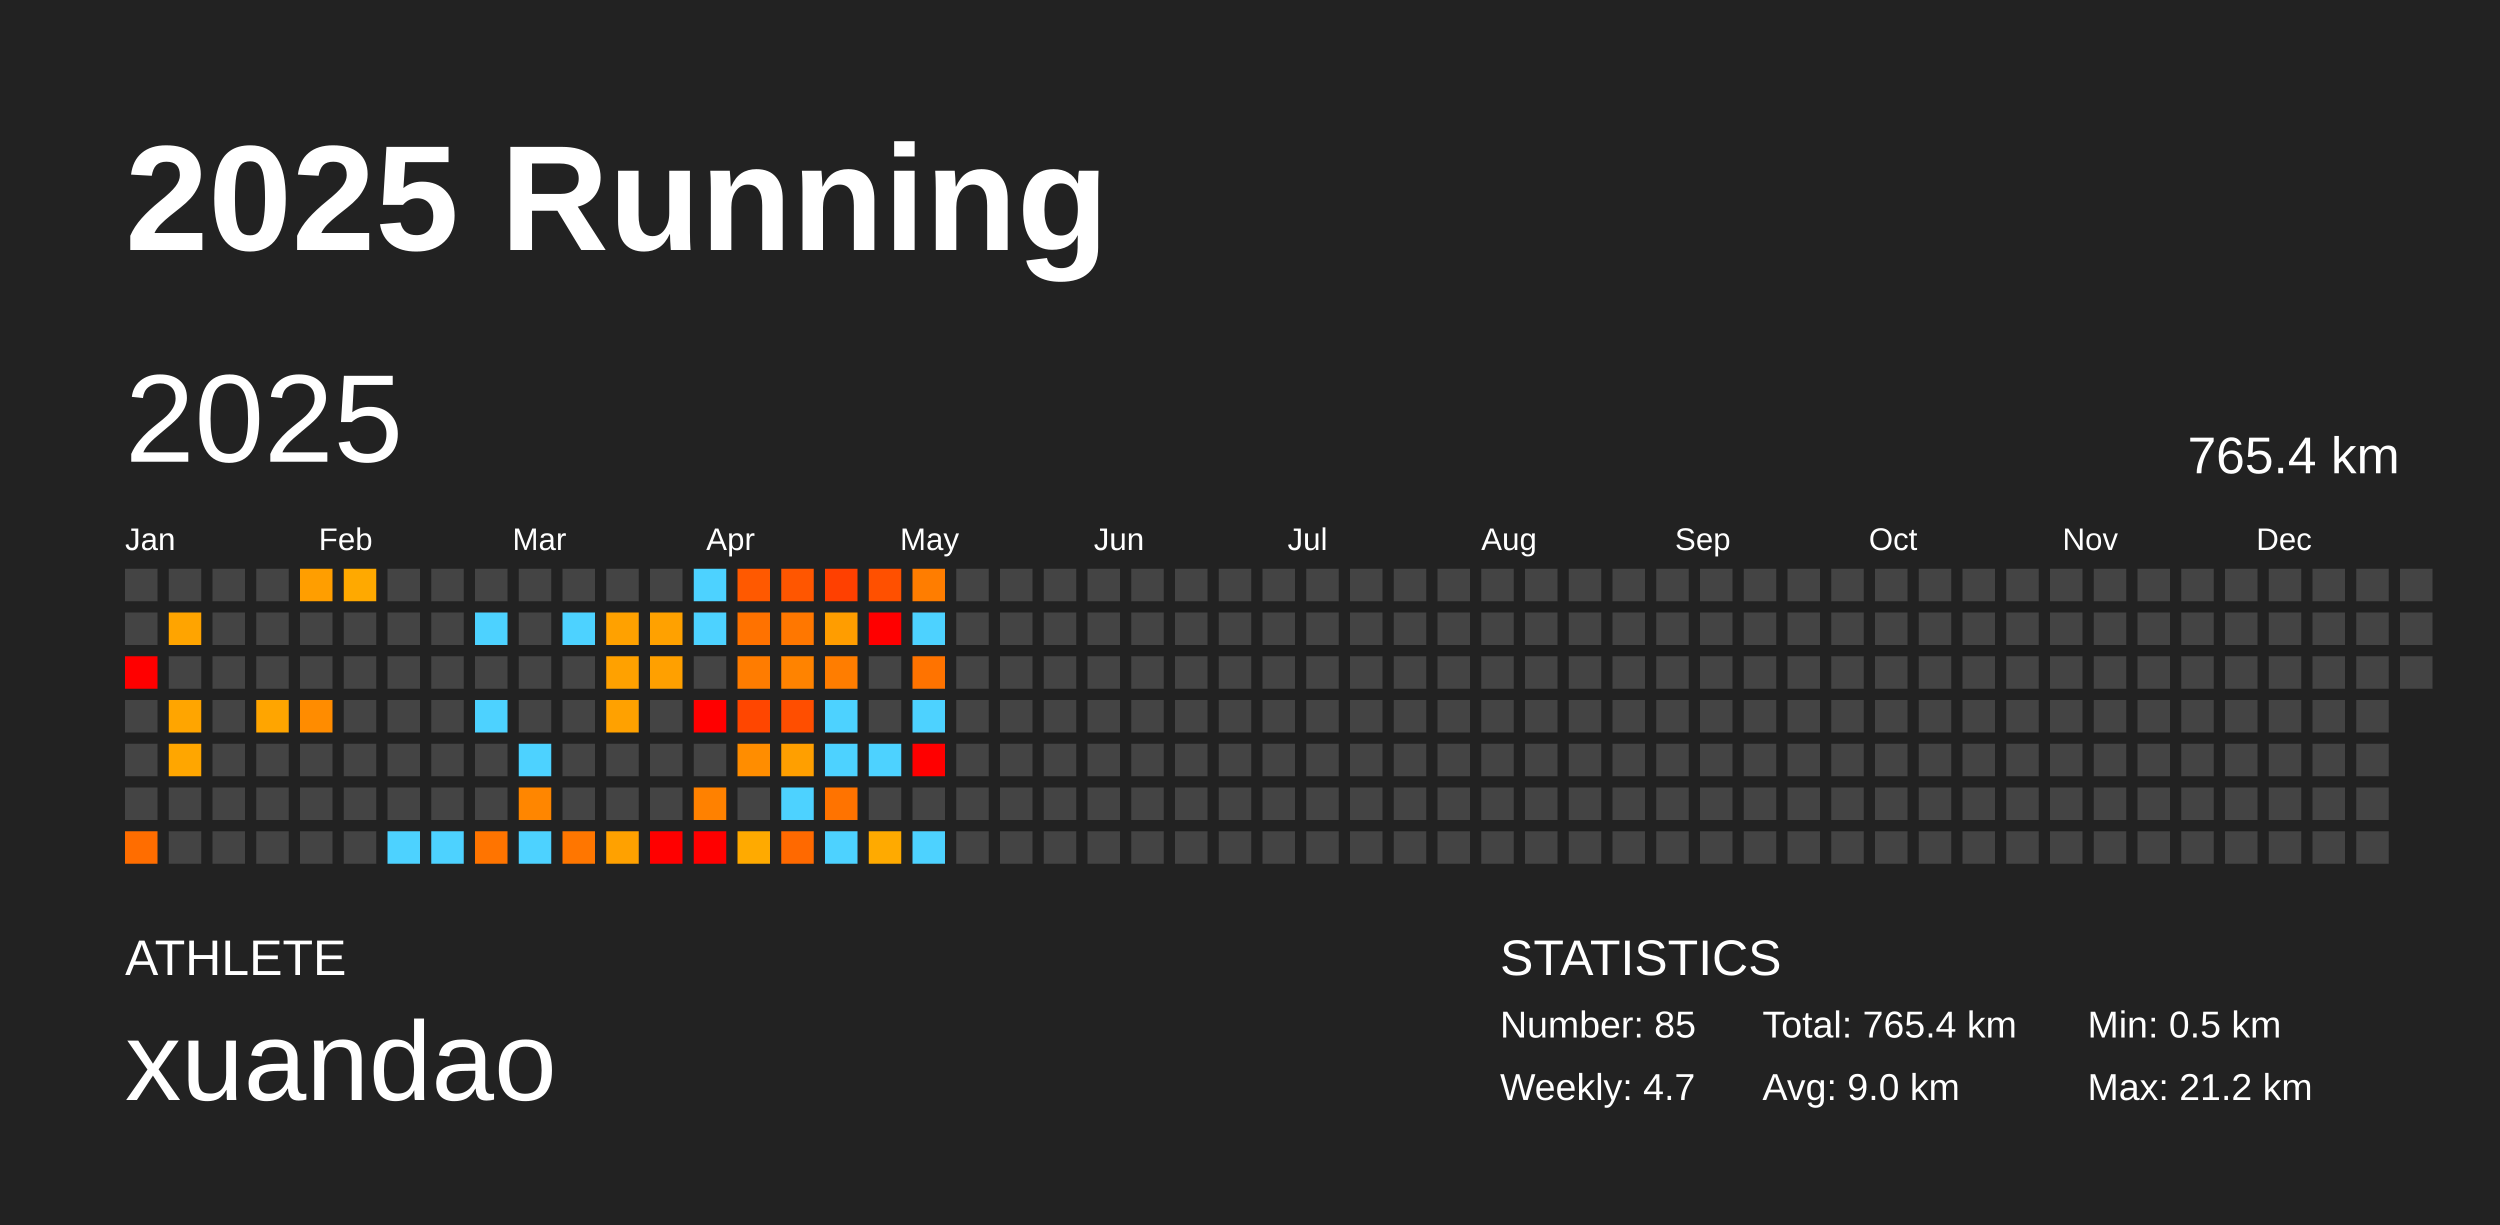
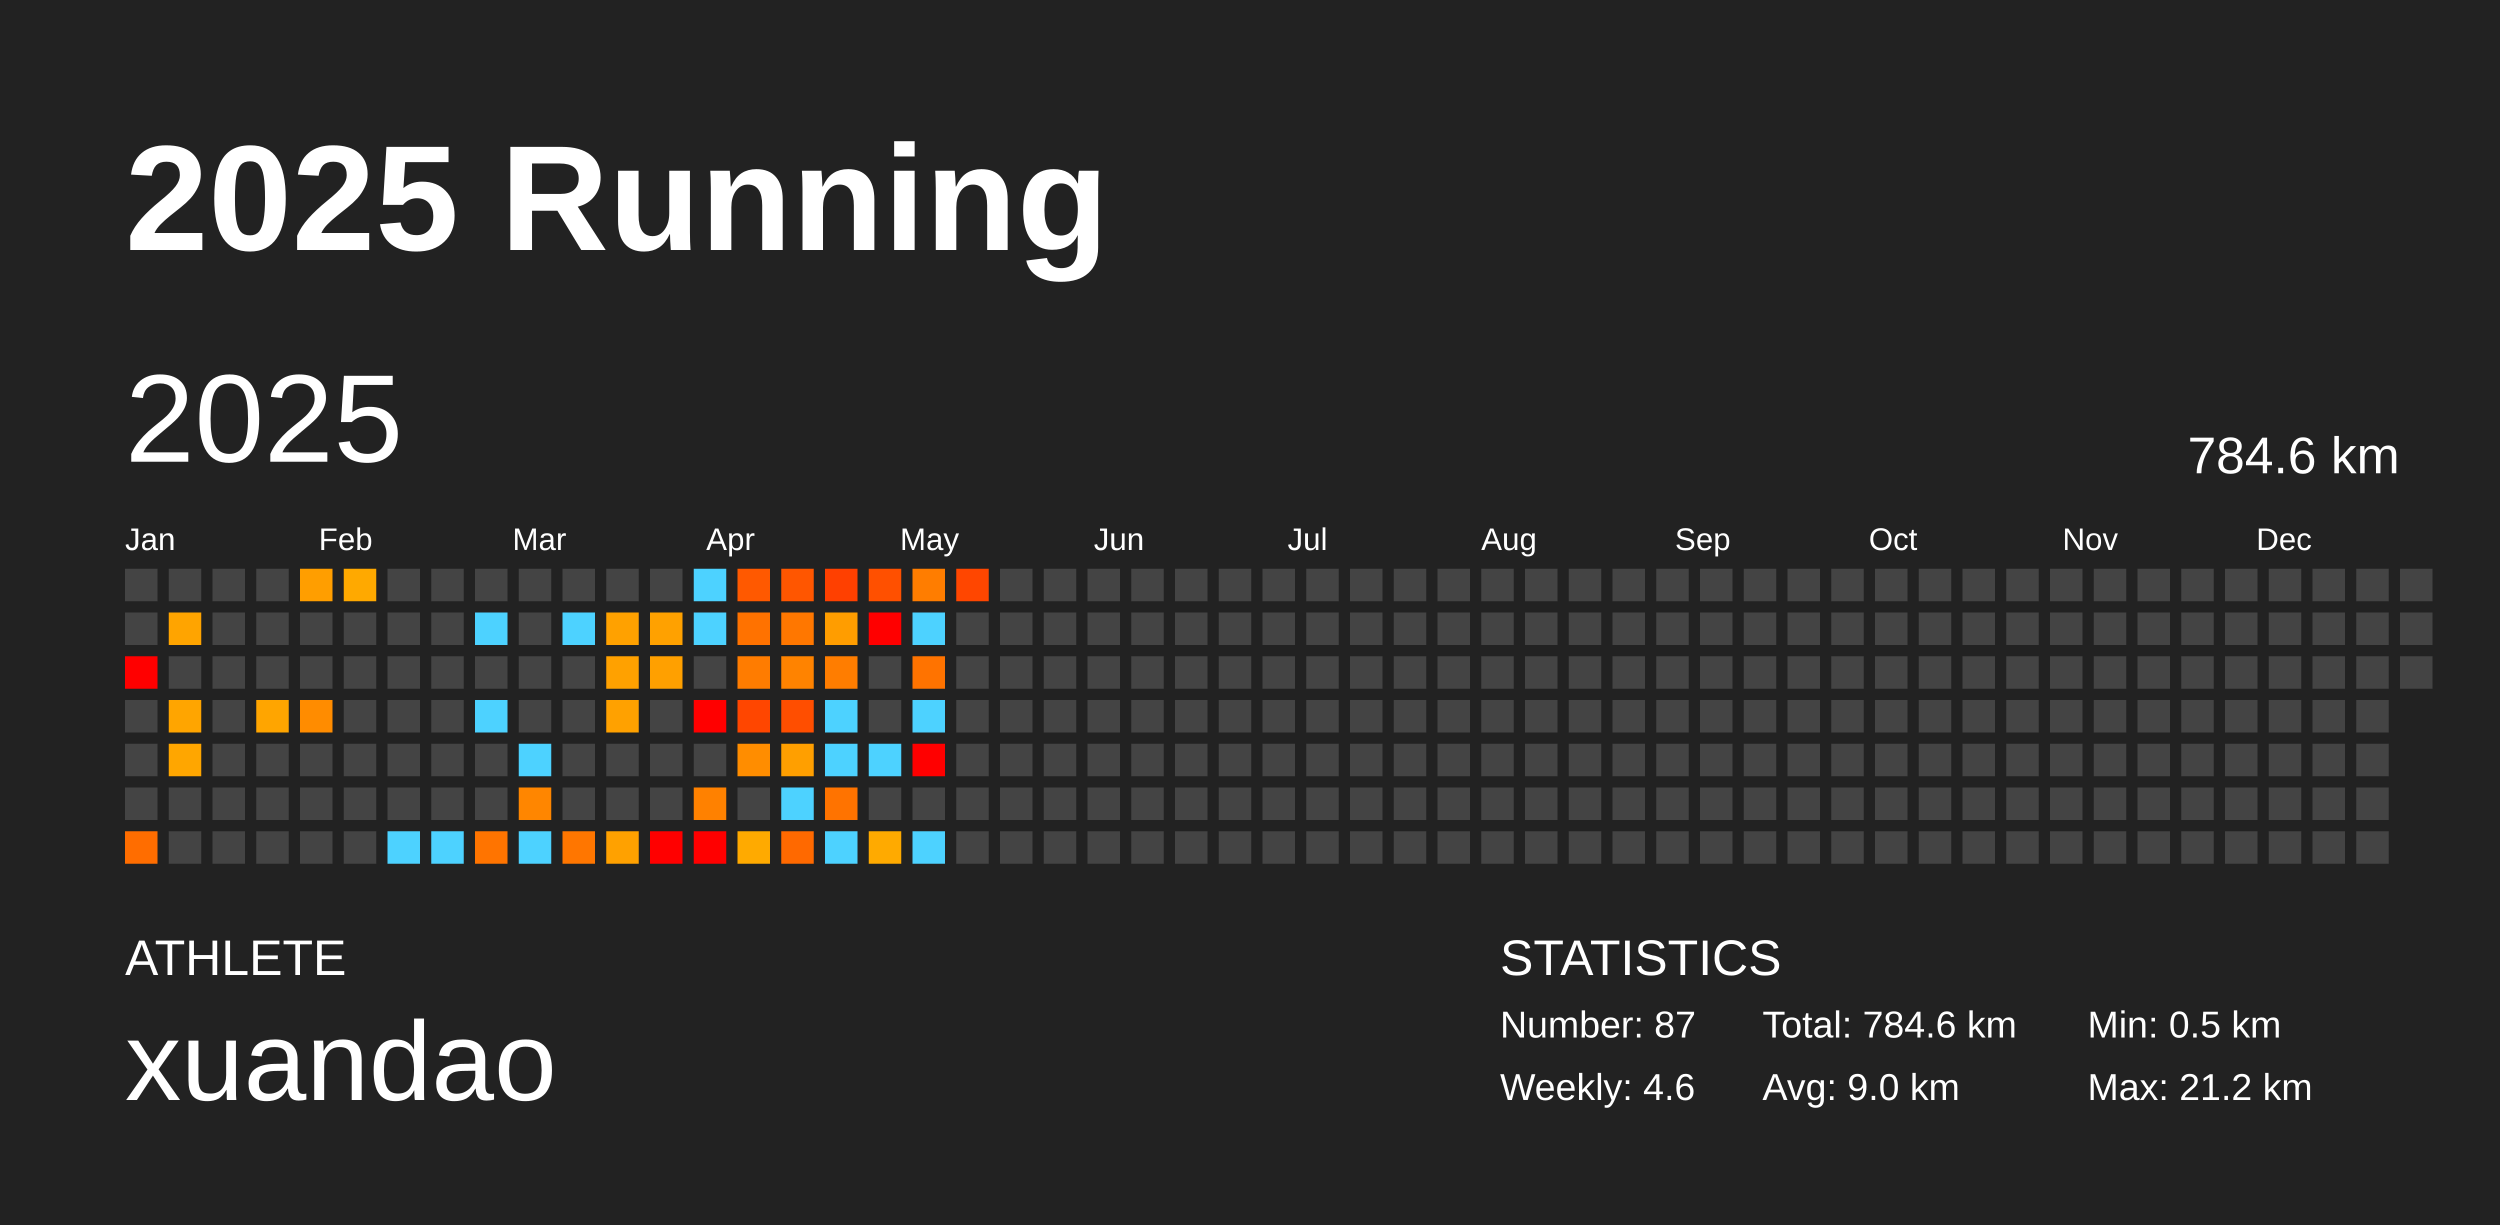
<svg xmlns="http://www.w3.org/2000/svg" baseProfile="full" height="98mm" version="1.1" viewBox="0,0,200,98" width="200mm">
  <defs />
  <rect fill="#222222" height="98" width="200" x="0" y="0" />
  <text fill="#FFFFFF" style="font-size:12px; font-family:Arial; font-weight:bold;" x="10" y="20">2025 Running</text>
  <text fill="#FFFFFF" style="font-size:4px; font-family:Arial" x="10" y="78">ATHLETE</text>
  <text fill="#FFFFFF" style="font-size:9px; font-family:Arial" x="10" y="88">xuandao</text>
  <text fill="#FFFFFF" style="font-size:4px; font-family:Arial" x="120" y="78">STATISTICS</text>
-   <text fill="#FFFFFF" style="font-size:3px; font-family:Arial" x="120" y="83">Number: 85</text>
-   <text fill="#FFFFFF" style="font-size:3px; font-family:Arial" x="120" y="88">Weekly: 4.7</text>
-   <text fill="#FFFFFF" style="font-size:3px; font-family:Arial" x="141" y="83">Total: 765.4 km</text>
+   <text fill="#FFFFFF" style="font-size:3px; font-family:Arial" x="120" y="83">Number: 87</text>
+   <text fill="#FFFFFF" style="font-size:3px; font-family:Arial" x="120" y="88">Weekly: 4.6</text>
+   <text fill="#FFFFFF" style="font-size:3px; font-family:Arial" x="141" y="83">Total: 784.6 km</text>
  <text fill="#FFFFFF" style="font-size:3px; font-family:Arial" x="141" y="88">Avg: 9.0 km</text>
  <text fill="#FFFFFF" style="font-size:3px; font-family:Arial" x="167" y="83">Min: 0.5 km</text>
  <text fill="#FFFFFF" style="font-size:3px; font-family:Arial" x="167" y="88">Max: 21.2 km</text>
  <text dominant-baseline="hanging" fill="#FFFFFF" style="font-size:10.0px; font-family:Arial;" x="10" y="30">2025</text>
-   <text dominant-baseline="hanging" fill="#FFFFFF" style="font-size:4.125px; font-family:Arial;" x="175" y="35">765.4 km</text>
+   <text dominant-baseline="hanging" fill="#FFFFFF" style="font-size:4.125px; font-family:Arial;" x="175" y="35">784.6 km</text>
  <text fill="#FFFFFF" style="font-size:2.5px; font-family:Arial" x="10.0" y="44">Jan</text>
  <text fill="#FFFFFF" style="font-size:2.5px; font-family:Arial" x="25.5" y="44">Feb</text>
  <text fill="#FFFFFF" style="font-size:2.5px; font-family:Arial" x="41.0" y="44">Mar</text>
  <text fill="#FFFFFF" style="font-size:2.5px; font-family:Arial" x="56.5" y="44">Apr</text>
  <text fill="#FFFFFF" style="font-size:2.5px; font-family:Arial" x="72.0" y="44">May</text>
  <text fill="#FFFFFF" style="font-size:2.5px; font-family:Arial" x="87.5" y="44">Jun</text>
  <text fill="#FFFFFF" style="font-size:2.5px; font-family:Arial" x="103.0" y="44">Jul</text>
  <text fill="#FFFFFF" style="font-size:2.5px; font-family:Arial" x="118.5" y="44">Aug</text>
  <text fill="#FFFFFF" style="font-size:2.5px; font-family:Arial" x="134.0" y="44">Sep</text>
  <text fill="#FFFFFF" style="font-size:2.5px; font-family:Arial" x="149.5" y="44">Oct</text>
  <text fill="#FFFFFF" style="font-size:2.5px; font-family:Arial" x="165.0" y="44">Nov</text>
  <text fill="#FFFFFF" style="font-size:2.5px; font-family:Arial" x="180.5" y="44">Dec</text>
  <rect fill="#444444" height="2.6" width="2.6" x="10.0" y="45.5" />
  <rect fill="#444444" height="2.6" width="2.6" x="10.0" y="49.0" />
  <rect fill="red" height="2.6" width="2.6" x="10.0" y="52.5" />
  <rect fill="#444444" height="2.6" width="2.6" x="10.0" y="56.0" />
  <rect fill="#444444" height="2.6" width="2.6" x="10.0" y="59.5" />
  <rect fill="#444444" height="2.6" width="2.6" x="10.0" y="63.0" />
  <rect fill="#ff6d00" height="2.6" width="2.6" x="10.0" y="66.5" />
  <rect fill="#444444" height="2.6" width="2.6" x="13.5" y="45.5" />
  <rect fill="#ffa400" height="2.6" width="2.6" x="13.5" y="49.0" />
  <rect fill="#444444" height="2.6" width="2.6" x="13.5" y="52.5" />
  <rect fill="#ffa500" height="2.6" width="2.6" x="13.5" y="56.0" />
  <rect fill="#ffa600" height="2.6" width="2.6" x="13.5" y="59.5" />
  <rect fill="#444444" height="2.6" width="2.6" x="13.5" y="63.0" />
  <rect fill="#444444" height="2.6" width="2.6" x="13.5" y="66.5" />
  <rect fill="#444444" height="2.6" width="2.6" x="17.0" y="45.5" />
  <rect fill="#444444" height="2.6" width="2.6" x="17.0" y="49.0" />
  <rect fill="#444444" height="2.6" width="2.6" x="17.0" y="52.5" />
  <rect fill="#444444" height="2.6" width="2.6" x="17.0" y="56.0" />
  <rect fill="#444444" height="2.6" width="2.6" x="17.0" y="59.5" />
  <rect fill="#444444" height="2.6" width="2.6" x="17.0" y="63.0" />
  <rect fill="#444444" height="2.6" width="2.6" x="17.0" y="66.5" />
  <rect fill="#444444" height="2.6" width="2.6" x="20.5" y="45.5" />
  <rect fill="#444444" height="2.6" width="2.6" x="20.5" y="49.0" />
  <rect fill="#444444" height="2.6" width="2.6" x="20.5" y="52.5" />
  <rect fill="#ffa500" height="2.6" width="2.6" x="20.5" y="56.0" />
  <rect fill="#444444" height="2.6" width="2.6" x="20.5" y="59.5" />
  <rect fill="#444444" height="2.6" width="2.6" x="20.5" y="63.0" />
  <rect fill="#444444" height="2.6" width="2.6" x="20.5" y="66.5" />
  <rect fill="#ff9e00" height="2.6" width="2.6" x="24.0" y="45.5" />
  <rect fill="#444444" height="2.6" width="2.6" x="24.0" y="49.0" />
  <rect fill="#444444" height="2.6" width="2.6" x="24.0" y="52.5" />
  <rect fill="#ff8c00" height="2.6" width="2.6" x="24.0" y="56.0" />
  <rect fill="#444444" height="2.6" width="2.6" x="24.0" y="59.5" />
  <rect fill="#444444" height="2.6" width="2.6" x="24.0" y="63.0" />
  <rect fill="#444444" height="2.6" width="2.6" x="24.0" y="66.5" />
  <rect fill="#ffa900" height="2.6" width="2.6" x="27.5" y="45.5" />
  <rect fill="#444444" height="2.6" width="2.6" x="27.5" y="49.0" />
  <rect fill="#444444" height="2.6" width="2.6" x="27.5" y="52.5" />
  <rect fill="#444444" height="2.6" width="2.6" x="27.5" y="56.0" />
  <rect fill="#444444" height="2.6" width="2.6" x="27.5" y="59.5" />
  <rect fill="#444444" height="2.6" width="2.6" x="27.5" y="63.0" />
  <rect fill="#444444" height="2.6" width="2.6" x="27.5" y="66.5" />
  <rect fill="#444444" height="2.6" width="2.6" x="31.0" y="45.5" />
  <rect fill="#444444" height="2.6" width="2.6" x="31.0" y="49.0" />
  <rect fill="#444444" height="2.6" width="2.6" x="31.0" y="52.5" />
  <rect fill="#444444" height="2.6" width="2.6" x="31.0" y="56.0" />
  <rect fill="#444444" height="2.6" width="2.6" x="31.0" y="59.5" />
  <rect fill="#444444" height="2.6" width="2.6" x="31.0" y="63.0" />
  <rect fill="#4dd2ff" height="2.6" width="2.6" x="31.0" y="66.5" />
  <rect fill="#444444" height="2.6" width="2.6" x="34.5" y="45.5" />
  <rect fill="#444444" height="2.6" width="2.6" x="34.5" y="49.0" />
  <rect fill="#444444" height="2.6" width="2.6" x="34.5" y="52.5" />
  <rect fill="#444444" height="2.6" width="2.6" x="34.5" y="56.0" />
  <rect fill="#444444" height="2.6" width="2.6" x="34.5" y="59.5" />
  <rect fill="#444444" height="2.6" width="2.6" x="34.5" y="63.0" />
  <rect fill="#4dd2ff" height="2.6" width="2.6" x="34.5" y="66.5" />
  <rect fill="#444444" height="2.6" width="2.6" x="38.0" y="45.5" />
  <rect fill="#4dd2ff" height="2.6" width="2.6" x="38.0" y="49.0" />
  <rect fill="#444444" height="2.6" width="2.6" x="38.0" y="52.5" />
  <rect fill="#4dd2ff" height="2.6" width="2.6" x="38.0" y="56.0" />
  <rect fill="#444444" height="2.6" width="2.6" x="38.0" y="59.5" />
  <rect fill="#444444" height="2.6" width="2.6" x="38.0" y="63.0" />
  <rect fill="#ff7400" height="2.6" width="2.6" x="38.0" y="66.5" />
  <rect fill="#444444" height="2.6" width="2.6" x="41.5" y="45.5" />
  <rect fill="#444444" height="2.6" width="2.6" x="41.5" y="49.0" />
  <rect fill="#444444" height="2.6" width="2.6" x="41.5" y="52.5" />
  <rect fill="#444444" height="2.6" width="2.6" x="41.5" y="56.0" />
  <rect fill="#4dd2ff" height="2.6" width="2.6" x="41.5" y="59.5" />
  <rect fill="#ff8600" height="2.6" width="2.6" x="41.5" y="63.0" />
  <rect fill="#4dd2ff" height="2.6" width="2.6" x="41.5" y="66.5" />
  <rect fill="#444444" height="2.6" width="2.6" x="45.0" y="45.5" />
  <rect fill="#4dd2ff" height="2.6" width="2.6" x="45.0" y="49.0" />
  <rect fill="#444444" height="2.6" width="2.6" x="45.0" y="52.5" />
  <rect fill="#444444" height="2.6" width="2.6" x="45.0" y="56.0" />
  <rect fill="#444444" height="2.6" width="2.6" x="45.0" y="59.5" />
  <rect fill="#444444" height="2.6" width="2.6" x="45.0" y="63.0" />
  <rect fill="#ff7600" height="2.6" width="2.6" x="45.0" y="66.5" />
  <rect fill="#444444" height="2.6" width="2.6" x="48.5" y="45.5" />
  <rect fill="#ffa100" height="2.6" width="2.6" x="48.5" y="49.0" />
  <rect fill="#ffa100" height="2.6" width="2.6" x="48.5" y="52.5" />
  <rect fill="#ffa100" height="2.6" width="2.6" x="48.5" y="56.0" />
  <rect fill="#444444" height="2.6" width="2.6" x="48.5" y="59.5" />
  <rect fill="#444444" height="2.6" width="2.6" x="48.5" y="63.0" />
  <rect fill="#ffa100" height="2.6" width="2.6" x="48.5" y="66.5" />
  <rect fill="#444444" height="2.6" width="2.6" x="52.0" y="45.5" />
  <rect fill="#ffa100" height="2.6" width="2.6" x="52.0" y="49.0" />
  <rect fill="#ffa000" height="2.6" width="2.6" x="52.0" y="52.5" />
  <rect fill="#444444" height="2.6" width="2.6" x="52.0" y="56.0" />
  <rect fill="#444444" height="2.6" width="2.6" x="52.0" y="59.5" />
  <rect fill="#444444" height="2.6" width="2.6" x="52.0" y="63.0" />
  <rect fill="red" height="2.6" width="2.6" x="52.0" y="66.5" />
  <rect fill="#4dd2ff" height="2.6" width="2.6" x="55.5" y="45.5" />
  <rect fill="#4dd2ff" height="2.6" width="2.6" x="55.5" y="49.0" />
  <rect fill="#444444" height="2.6" width="2.6" x="55.5" y="52.5" />
  <rect fill="red" height="2.6" width="2.6" x="55.5" y="56.0" />
  <rect fill="#444444" height="2.6" width="2.6" x="55.5" y="59.5" />
  <rect fill="#ff8100" height="2.6" width="2.6" x="55.5" y="63.0" />
  <rect fill="red" height="2.6" width="2.6" x="55.5" y="66.5" />
  <rect fill="#ff5900" height="2.6" width="2.6" x="59.0" y="45.5" />
  <rect fill="#ff7200" height="2.6" width="2.6" x="59.0" y="49.0" />
  <rect fill="#ff7c00" height="2.6" width="2.6" x="59.0" y="52.5" />
  <rect fill="#ff4600" height="2.6" width="2.6" x="59.0" y="56.0" />
  <rect fill="#ff8d00" height="2.6" width="2.6" x="59.0" y="59.5" />
  <rect fill="#444444" height="2.6" width="2.6" x="59.0" y="63.0" />
  <rect fill="#ffaa00" height="2.6" width="2.6" x="59.0" y="66.5" />
  <rect fill="#ff5600" height="2.6" width="2.6" x="62.5" y="45.5" />
  <rect fill="#ff7700" height="2.6" width="2.6" x="62.5" y="49.0" />
  <rect fill="#ff8300" height="2.6" width="2.6" x="62.5" y="52.5" />
  <rect fill="#ff4e00" height="2.6" width="2.6" x="62.5" y="56.0" />
  <rect fill="#ff9f00" height="2.6" width="2.6" x="62.5" y="59.5" />
  <rect fill="#4dd2ff" height="2.6" width="2.6" x="62.5" y="63.0" />
  <rect fill="#ff6900" height="2.6" width="2.6" x="62.5" y="66.5" />
  <rect fill="#ff4000" height="2.6" width="2.6" x="66.0" y="45.5" />
  <rect fill="#ff9d00" height="2.6" width="2.6" x="66.0" y="49.0" />
  <rect fill="#ff7d00" height="2.6" width="2.6" x="66.0" y="52.5" />
  <rect fill="#4dd2ff" height="2.6" width="2.6" x="66.0" y="56.0" />
  <rect fill="#4dd2ff" height="2.6" width="2.6" x="66.0" y="59.5" />
  <rect fill="#ff7300" height="2.6" width="2.6" x="66.0" y="63.0" />
  <rect fill="#4dd2ff" height="2.6" width="2.6" x="66.0" y="66.5" />
  <rect fill="#ff5000" height="2.6" width="2.6" x="69.5" y="45.5" />
  <rect fill="red" height="2.6" width="2.6" x="69.5" y="49.0" />
  <rect fill="#444444" height="2.6" width="2.6" x="69.5" y="52.5" />
  <rect fill="#444444" height="2.6" width="2.6" x="69.5" y="56.0" />
  <rect fill="#4dd2ff" height="2.6" width="2.6" x="69.5" y="59.5" />
  <rect fill="#444444" height="2.6" width="2.6" x="69.5" y="63.0" />
  <rect fill="#ffaa00" height="2.6" width="2.6" x="69.5" y="66.5" />
  <rect fill="#ff7d00" height="2.6" width="2.6" x="73.0" y="45.5" />
  <rect fill="#4dd2ff" height="2.6" width="2.6" x="73.0" y="49.0" />
  <rect fill="#ff7300" height="2.6" width="2.6" x="73.0" y="52.5" />
  <rect fill="#4dd2ff" height="2.6" width="2.6" x="73.0" y="56.0" />
  <rect fill="red" height="2.6" width="2.6" x="73.0" y="59.5" />
  <rect fill="#444444" height="2.6" width="2.6" x="73.0" y="63.0" />
  <rect fill="#4dd2ff" height="2.6" width="2.6" x="73.0" y="66.5" />
-   <rect fill="#444444" height="2.6" width="2.6" x="76.5" y="45.5" />
+   <rect fill="#ff4600" height="2.6" width="2.6" x="76.5" y="45.5" />
  <rect fill="#444444" height="2.6" width="2.6" x="76.5" y="49.0" />
  <rect fill="#444444" height="2.6" width="2.6" x="76.5" y="52.5" />
  <rect fill="#444444" height="2.6" width="2.6" x="76.5" y="56.0" />
  <rect fill="#444444" height="2.6" width="2.6" x="76.5" y="59.5" />
  <rect fill="#444444" height="2.6" width="2.6" x="76.5" y="63.0" />
  <rect fill="#444444" height="2.6" width="2.6" x="76.5" y="66.5" />
  <rect fill="#444444" height="2.6" width="2.6" x="80.0" y="45.5" />
  <rect fill="#444444" height="2.6" width="2.6" x="80.0" y="49.0" />
  <rect fill="#444444" height="2.6" width="2.6" x="80.0" y="52.5" />
  <rect fill="#444444" height="2.6" width="2.6" x="80.0" y="56.0" />
  <rect fill="#444444" height="2.6" width="2.6" x="80.0" y="59.5" />
  <rect fill="#444444" height="2.6" width="2.6" x="80.0" y="63.0" />
  <rect fill="#444444" height="2.6" width="2.6" x="80.0" y="66.5" />
  <rect fill="#444444" height="2.6" width="2.6" x="83.5" y="45.5" />
  <rect fill="#444444" height="2.6" width="2.6" x="83.5" y="49.0" />
  <rect fill="#444444" height="2.6" width="2.6" x="83.5" y="52.5" />
  <rect fill="#444444" height="2.6" width="2.6" x="83.5" y="56.0" />
  <rect fill="#444444" height="2.6" width="2.6" x="83.5" y="59.5" />
  <rect fill="#444444" height="2.6" width="2.6" x="83.5" y="63.0" />
  <rect fill="#444444" height="2.6" width="2.6" x="83.5" y="66.5" />
  <rect fill="#444444" height="2.6" width="2.6" x="87.0" y="45.5" />
  <rect fill="#444444" height="2.6" width="2.6" x="87.0" y="49.0" />
  <rect fill="#444444" height="2.6" width="2.6" x="87.0" y="52.5" />
  <rect fill="#444444" height="2.6" width="2.6" x="87.0" y="56.0" />
  <rect fill="#444444" height="2.6" width="2.6" x="87.0" y="59.5" />
  <rect fill="#444444" height="2.6" width="2.6" x="87.0" y="63.0" />
  <rect fill="#444444" height="2.6" width="2.6" x="87.0" y="66.5" />
  <rect fill="#444444" height="2.6" width="2.6" x="90.5" y="45.5" />
  <rect fill="#444444" height="2.6" width="2.6" x="90.5" y="49.0" />
  <rect fill="#444444" height="2.6" width="2.6" x="90.5" y="52.5" />
  <rect fill="#444444" height="2.6" width="2.6" x="90.5" y="56.0" />
  <rect fill="#444444" height="2.6" width="2.6" x="90.5" y="59.5" />
  <rect fill="#444444" height="2.6" width="2.6" x="90.5" y="63.0" />
  <rect fill="#444444" height="2.6" width="2.6" x="90.5" y="66.5" />
  <rect fill="#444444" height="2.6" width="2.6" x="94.0" y="45.5" />
  <rect fill="#444444" height="2.6" width="2.6" x="94.0" y="49.0" />
  <rect fill="#444444" height="2.6" width="2.6" x="94.0" y="52.5" />
  <rect fill="#444444" height="2.6" width="2.6" x="94.0" y="56.0" />
  <rect fill="#444444" height="2.6" width="2.6" x="94.0" y="59.5" />
  <rect fill="#444444" height="2.6" width="2.6" x="94.0" y="63.0" />
  <rect fill="#444444" height="2.6" width="2.6" x="94.0" y="66.5" />
  <rect fill="#444444" height="2.6" width="2.6" x="97.5" y="45.5" />
  <rect fill="#444444" height="2.6" width="2.6" x="97.5" y="49.0" />
  <rect fill="#444444" height="2.6" width="2.6" x="97.5" y="52.5" />
  <rect fill="#444444" height="2.6" width="2.6" x="97.5" y="56.0" />
  <rect fill="#444444" height="2.6" width="2.6" x="97.5" y="59.5" />
  <rect fill="#444444" height="2.6" width="2.6" x="97.5" y="63.0" />
  <rect fill="#444444" height="2.6" width="2.6" x="97.5" y="66.5" />
  <rect fill="#444444" height="2.6" width="2.6" x="101.0" y="45.5" />
  <rect fill="#444444" height="2.6" width="2.6" x="101.0" y="49.0" />
  <rect fill="#444444" height="2.6" width="2.6" x="101.0" y="52.5" />
  <rect fill="#444444" height="2.6" width="2.6" x="101.0" y="56.0" />
  <rect fill="#444444" height="2.6" width="2.6" x="101.0" y="59.5" />
  <rect fill="#444444" height="2.6" width="2.6" x="101.0" y="63.0" />
  <rect fill="#444444" height="2.6" width="2.6" x="101.0" y="66.5" />
  <rect fill="#444444" height="2.6" width="2.6" x="104.5" y="45.5" />
  <rect fill="#444444" height="2.6" width="2.6" x="104.5" y="49.0" />
  <rect fill="#444444" height="2.6" width="2.6" x="104.5" y="52.5" />
  <rect fill="#444444" height="2.6" width="2.6" x="104.5" y="56.0" />
  <rect fill="#444444" height="2.6" width="2.6" x="104.5" y="59.5" />
  <rect fill="#444444" height="2.6" width="2.6" x="104.5" y="63.0" />
  <rect fill="#444444" height="2.6" width="2.6" x="104.5" y="66.5" />
  <rect fill="#444444" height="2.6" width="2.6" x="108.0" y="45.5" />
  <rect fill="#444444" height="2.6" width="2.6" x="108.0" y="49.0" />
  <rect fill="#444444" height="2.6" width="2.6" x="108.0" y="52.5" />
  <rect fill="#444444" height="2.6" width="2.6" x="108.0" y="56.0" />
  <rect fill="#444444" height="2.6" width="2.6" x="108.0" y="59.5" />
  <rect fill="#444444" height="2.6" width="2.6" x="108.0" y="63.0" />
  <rect fill="#444444" height="2.6" width="2.6" x="108.0" y="66.5" />
  <rect fill="#444444" height="2.6" width="2.6" x="111.5" y="45.5" />
  <rect fill="#444444" height="2.6" width="2.6" x="111.5" y="49.0" />
  <rect fill="#444444" height="2.6" width="2.6" x="111.5" y="52.5" />
  <rect fill="#444444" height="2.6" width="2.6" x="111.5" y="56.0" />
  <rect fill="#444444" height="2.6" width="2.6" x="111.5" y="59.5" />
  <rect fill="#444444" height="2.6" width="2.6" x="111.5" y="63.0" />
  <rect fill="#444444" height="2.6" width="2.6" x="111.5" y="66.5" />
  <rect fill="#444444" height="2.6" width="2.6" x="115.0" y="45.5" />
  <rect fill="#444444" height="2.6" width="2.6" x="115.0" y="49.0" />
  <rect fill="#444444" height="2.6" width="2.6" x="115.0" y="52.5" />
  <rect fill="#444444" height="2.6" width="2.6" x="115.0" y="56.0" />
  <rect fill="#444444" height="2.6" width="2.6" x="115.0" y="59.5" />
  <rect fill="#444444" height="2.6" width="2.6" x="115.0" y="63.0" />
  <rect fill="#444444" height="2.6" width="2.6" x="115.0" y="66.5" />
  <rect fill="#444444" height="2.6" width="2.6" x="118.5" y="45.5" />
  <rect fill="#444444" height="2.6" width="2.6" x="118.5" y="49.0" />
  <rect fill="#444444" height="2.6" width="2.6" x="118.5" y="52.5" />
  <rect fill="#444444" height="2.6" width="2.6" x="118.5" y="56.0" />
  <rect fill="#444444" height="2.6" width="2.6" x="118.5" y="59.5" />
  <rect fill="#444444" height="2.6" width="2.6" x="118.5" y="63.0" />
  <rect fill="#444444" height="2.6" width="2.6" x="118.5" y="66.5" />
  <rect fill="#444444" height="2.6" width="2.6" x="122.0" y="45.5" />
  <rect fill="#444444" height="2.6" width="2.6" x="122.0" y="49.0" />
  <rect fill="#444444" height="2.6" width="2.6" x="122.0" y="52.5" />
  <rect fill="#444444" height="2.6" width="2.6" x="122.0" y="56.0" />
  <rect fill="#444444" height="2.6" width="2.6" x="122.0" y="59.5" />
  <rect fill="#444444" height="2.6" width="2.6" x="122.0" y="63.0" />
  <rect fill="#444444" height="2.6" width="2.6" x="122.0" y="66.5" />
  <rect fill="#444444" height="2.6" width="2.6" x="125.5" y="45.5" />
  <rect fill="#444444" height="2.6" width="2.6" x="125.5" y="49.0" />
  <rect fill="#444444" height="2.6" width="2.6" x="125.5" y="52.5" />
  <rect fill="#444444" height="2.6" width="2.6" x="125.5" y="56.0" />
  <rect fill="#444444" height="2.6" width="2.6" x="125.5" y="59.5" />
  <rect fill="#444444" height="2.6" width="2.6" x="125.5" y="63.0" />
  <rect fill="#444444" height="2.6" width="2.6" x="125.5" y="66.5" />
  <rect fill="#444444" height="2.6" width="2.6" x="129.0" y="45.5" />
  <rect fill="#444444" height="2.6" width="2.6" x="129.0" y="49.0" />
  <rect fill="#444444" height="2.6" width="2.6" x="129.0" y="52.5" />
  <rect fill="#444444" height="2.6" width="2.6" x="129.0" y="56.0" />
  <rect fill="#444444" height="2.6" width="2.6" x="129.0" y="59.5" />
  <rect fill="#444444" height="2.6" width="2.6" x="129.0" y="63.0" />
  <rect fill="#444444" height="2.6" width="2.6" x="129.0" y="66.5" />
  <rect fill="#444444" height="2.6" width="2.6" x="132.5" y="45.5" />
  <rect fill="#444444" height="2.6" width="2.6" x="132.5" y="49.0" />
  <rect fill="#444444" height="2.6" width="2.6" x="132.5" y="52.5" />
  <rect fill="#444444" height="2.6" width="2.6" x="132.5" y="56.0" />
  <rect fill="#444444" height="2.6" width="2.6" x="132.5" y="59.5" />
  <rect fill="#444444" height="2.6" width="2.6" x="132.5" y="63.0" />
  <rect fill="#444444" height="2.6" width="2.6" x="132.5" y="66.5" />
  <rect fill="#444444" height="2.6" width="2.6" x="136.0" y="45.5" />
  <rect fill="#444444" height="2.6" width="2.6" x="136.0" y="49.0" />
  <rect fill="#444444" height="2.6" width="2.6" x="136.0" y="52.5" />
  <rect fill="#444444" height="2.6" width="2.6" x="136.0" y="56.0" />
  <rect fill="#444444" height="2.6" width="2.6" x="136.0" y="59.5" />
  <rect fill="#444444" height="2.6" width="2.6" x="136.0" y="63.0" />
  <rect fill="#444444" height="2.6" width="2.6" x="136.0" y="66.5" />
  <rect fill="#444444" height="2.6" width="2.6" x="139.5" y="45.5" />
  <rect fill="#444444" height="2.6" width="2.6" x="139.5" y="49.0" />
  <rect fill="#444444" height="2.6" width="2.6" x="139.5" y="52.5" />
  <rect fill="#444444" height="2.6" width="2.6" x="139.5" y="56.0" />
  <rect fill="#444444" height="2.6" width="2.6" x="139.5" y="59.5" />
  <rect fill="#444444" height="2.6" width="2.6" x="139.5" y="63.0" />
  <rect fill="#444444" height="2.6" width="2.6" x="139.5" y="66.5" />
  <rect fill="#444444" height="2.6" width="2.6" x="143.0" y="45.5" />
  <rect fill="#444444" height="2.6" width="2.6" x="143.0" y="49.0" />
  <rect fill="#444444" height="2.6" width="2.6" x="143.0" y="52.5" />
  <rect fill="#444444" height="2.6" width="2.6" x="143.0" y="56.0" />
  <rect fill="#444444" height="2.6" width="2.6" x="143.0" y="59.5" />
  <rect fill="#444444" height="2.6" width="2.6" x="143.0" y="63.0" />
  <rect fill="#444444" height="2.6" width="2.6" x="143.0" y="66.5" />
  <rect fill="#444444" height="2.6" width="2.6" x="146.5" y="45.5" />
  <rect fill="#444444" height="2.6" width="2.6" x="146.5" y="49.0" />
  <rect fill="#444444" height="2.6" width="2.6" x="146.5" y="52.5" />
  <rect fill="#444444" height="2.6" width="2.6" x="146.5" y="56.0" />
  <rect fill="#444444" height="2.6" width="2.6" x="146.5" y="59.5" />
  <rect fill="#444444" height="2.6" width="2.6" x="146.5" y="63.0" />
  <rect fill="#444444" height="2.6" width="2.6" x="146.5" y="66.5" />
  <rect fill="#444444" height="2.6" width="2.6" x="150.0" y="45.5" />
  <rect fill="#444444" height="2.6" width="2.6" x="150.0" y="49.0" />
  <rect fill="#444444" height="2.6" width="2.6" x="150.0" y="52.5" />
  <rect fill="#444444" height="2.6" width="2.6" x="150.0" y="56.0" />
  <rect fill="#444444" height="2.6" width="2.6" x="150.0" y="59.5" />
  <rect fill="#444444" height="2.6" width="2.6" x="150.0" y="63.0" />
  <rect fill="#444444" height="2.6" width="2.6" x="150.0" y="66.5" />
  <rect fill="#444444" height="2.6" width="2.6" x="153.5" y="45.5" />
  <rect fill="#444444" height="2.6" width="2.6" x="153.5" y="49.0" />
  <rect fill="#444444" height="2.6" width="2.6" x="153.5" y="52.5" />
  <rect fill="#444444" height="2.6" width="2.6" x="153.5" y="56.0" />
  <rect fill="#444444" height="2.6" width="2.6" x="153.5" y="59.5" />
  <rect fill="#444444" height="2.6" width="2.6" x="153.5" y="63.0" />
  <rect fill="#444444" height="2.6" width="2.6" x="153.5" y="66.5" />
  <rect fill="#444444" height="2.6" width="2.6" x="157.0" y="45.5" />
  <rect fill="#444444" height="2.6" width="2.6" x="157.0" y="49.0" />
  <rect fill="#444444" height="2.6" width="2.6" x="157.0" y="52.5" />
  <rect fill="#444444" height="2.6" width="2.6" x="157.0" y="56.0" />
  <rect fill="#444444" height="2.6" width="2.6" x="157.0" y="59.5" />
  <rect fill="#444444" height="2.6" width="2.6" x="157.0" y="63.0" />
  <rect fill="#444444" height="2.6" width="2.6" x="157.0" y="66.5" />
  <rect fill="#444444" height="2.6" width="2.6" x="160.5" y="45.5" />
  <rect fill="#444444" height="2.6" width="2.6" x="160.5" y="49.0" />
  <rect fill="#444444" height="2.6" width="2.6" x="160.5" y="52.5" />
  <rect fill="#444444" height="2.6" width="2.6" x="160.5" y="56.0" />
  <rect fill="#444444" height="2.6" width="2.6" x="160.5" y="59.5" />
  <rect fill="#444444" height="2.6" width="2.6" x="160.5" y="63.0" />
  <rect fill="#444444" height="2.6" width="2.6" x="160.5" y="66.5" />
  <rect fill="#444444" height="2.6" width="2.6" x="164.0" y="45.5" />
  <rect fill="#444444" height="2.6" width="2.6" x="164.0" y="49.0" />
  <rect fill="#444444" height="2.6" width="2.6" x="164.0" y="52.5" />
  <rect fill="#444444" height="2.6" width="2.6" x="164.0" y="56.0" />
  <rect fill="#444444" height="2.6" width="2.6" x="164.0" y="59.5" />
  <rect fill="#444444" height="2.6" width="2.6" x="164.0" y="63.0" />
  <rect fill="#444444" height="2.6" width="2.6" x="164.0" y="66.5" />
  <rect fill="#444444" height="2.6" width="2.6" x="167.5" y="45.5" />
  <rect fill="#444444" height="2.6" width="2.6" x="167.5" y="49.0" />
  <rect fill="#444444" height="2.6" width="2.6" x="167.5" y="52.5" />
  <rect fill="#444444" height="2.6" width="2.6" x="167.5" y="56.0" />
  <rect fill="#444444" height="2.6" width="2.6" x="167.5" y="59.5" />
  <rect fill="#444444" height="2.6" width="2.6" x="167.5" y="63.0" />
  <rect fill="#444444" height="2.6" width="2.6" x="167.5" y="66.5" />
  <rect fill="#444444" height="2.6" width="2.6" x="171.0" y="45.5" />
  <rect fill="#444444" height="2.6" width="2.6" x="171.0" y="49.0" />
  <rect fill="#444444" height="2.6" width="2.6" x="171.0" y="52.5" />
  <rect fill="#444444" height="2.6" width="2.6" x="171.0" y="56.0" />
  <rect fill="#444444" height="2.6" width="2.6" x="171.0" y="59.5" />
  <rect fill="#444444" height="2.6" width="2.6" x="171.0" y="63.0" />
  <rect fill="#444444" height="2.6" width="2.6" x="171.0" y="66.5" />
  <rect fill="#444444" height="2.6" width="2.6" x="174.5" y="45.5" />
  <rect fill="#444444" height="2.6" width="2.6" x="174.5" y="49.0" />
  <rect fill="#444444" height="2.6" width="2.6" x="174.5" y="52.5" />
  <rect fill="#444444" height="2.6" width="2.6" x="174.5" y="56.0" />
  <rect fill="#444444" height="2.6" width="2.6" x="174.5" y="59.5" />
  <rect fill="#444444" height="2.6" width="2.6" x="174.5" y="63.0" />
  <rect fill="#444444" height="2.6" width="2.6" x="174.5" y="66.5" />
  <rect fill="#444444" height="2.6" width="2.6" x="178.0" y="45.5" />
  <rect fill="#444444" height="2.6" width="2.6" x="178.0" y="49.0" />
  <rect fill="#444444" height="2.6" width="2.6" x="178.0" y="52.5" />
  <rect fill="#444444" height="2.6" width="2.6" x="178.0" y="56.0" />
  <rect fill="#444444" height="2.6" width="2.6" x="178.0" y="59.5" />
  <rect fill="#444444" height="2.6" width="2.6" x="178.0" y="63.0" />
  <rect fill="#444444" height="2.6" width="2.6" x="178.0" y="66.5" />
  <rect fill="#444444" height="2.6" width="2.6" x="181.5" y="45.5" />
  <rect fill="#444444" height="2.6" width="2.6" x="181.5" y="49.0" />
  <rect fill="#444444" height="2.6" width="2.6" x="181.5" y="52.5" />
  <rect fill="#444444" height="2.6" width="2.6" x="181.5" y="56.0" />
  <rect fill="#444444" height="2.6" width="2.6" x="181.5" y="59.5" />
  <rect fill="#444444" height="2.6" width="2.6" x="181.5" y="63.0" />
  <rect fill="#444444" height="2.6" width="2.6" x="181.5" y="66.5" />
  <rect fill="#444444" height="2.6" width="2.6" x="185.0" y="45.5" />
  <rect fill="#444444" height="2.6" width="2.6" x="185.0" y="49.0" />
  <rect fill="#444444" height="2.6" width="2.6" x="185.0" y="52.5" />
  <rect fill="#444444" height="2.6" width="2.6" x="185.0" y="56.0" />
  <rect fill="#444444" height="2.6" width="2.6" x="185.0" y="59.5" />
  <rect fill="#444444" height="2.6" width="2.6" x="185.0" y="63.0" />
  <rect fill="#444444" height="2.6" width="2.6" x="185.0" y="66.5" />
  <rect fill="#444444" height="2.6" width="2.6" x="188.5" y="45.5" />
  <rect fill="#444444" height="2.6" width="2.6" x="188.5" y="49.0" />
  <rect fill="#444444" height="2.6" width="2.6" x="188.5" y="52.5" />
  <rect fill="#444444" height="2.6" width="2.6" x="188.5" y="56.0" />
  <rect fill="#444444" height="2.6" width="2.6" x="188.5" y="59.5" />
  <rect fill="#444444" height="2.6" width="2.6" x="188.5" y="63.0" />
  <rect fill="#444444" height="2.6" width="2.6" x="188.5" y="66.5" />
  <rect fill="#444444" height="2.6" width="2.6" x="192.0" y="45.5" />
  <rect fill="#444444" height="2.6" width="2.6" x="192.0" y="49.0" />
  <rect fill="#444444" height="2.6" width="2.6" x="192.0" y="52.5" />
</svg>
